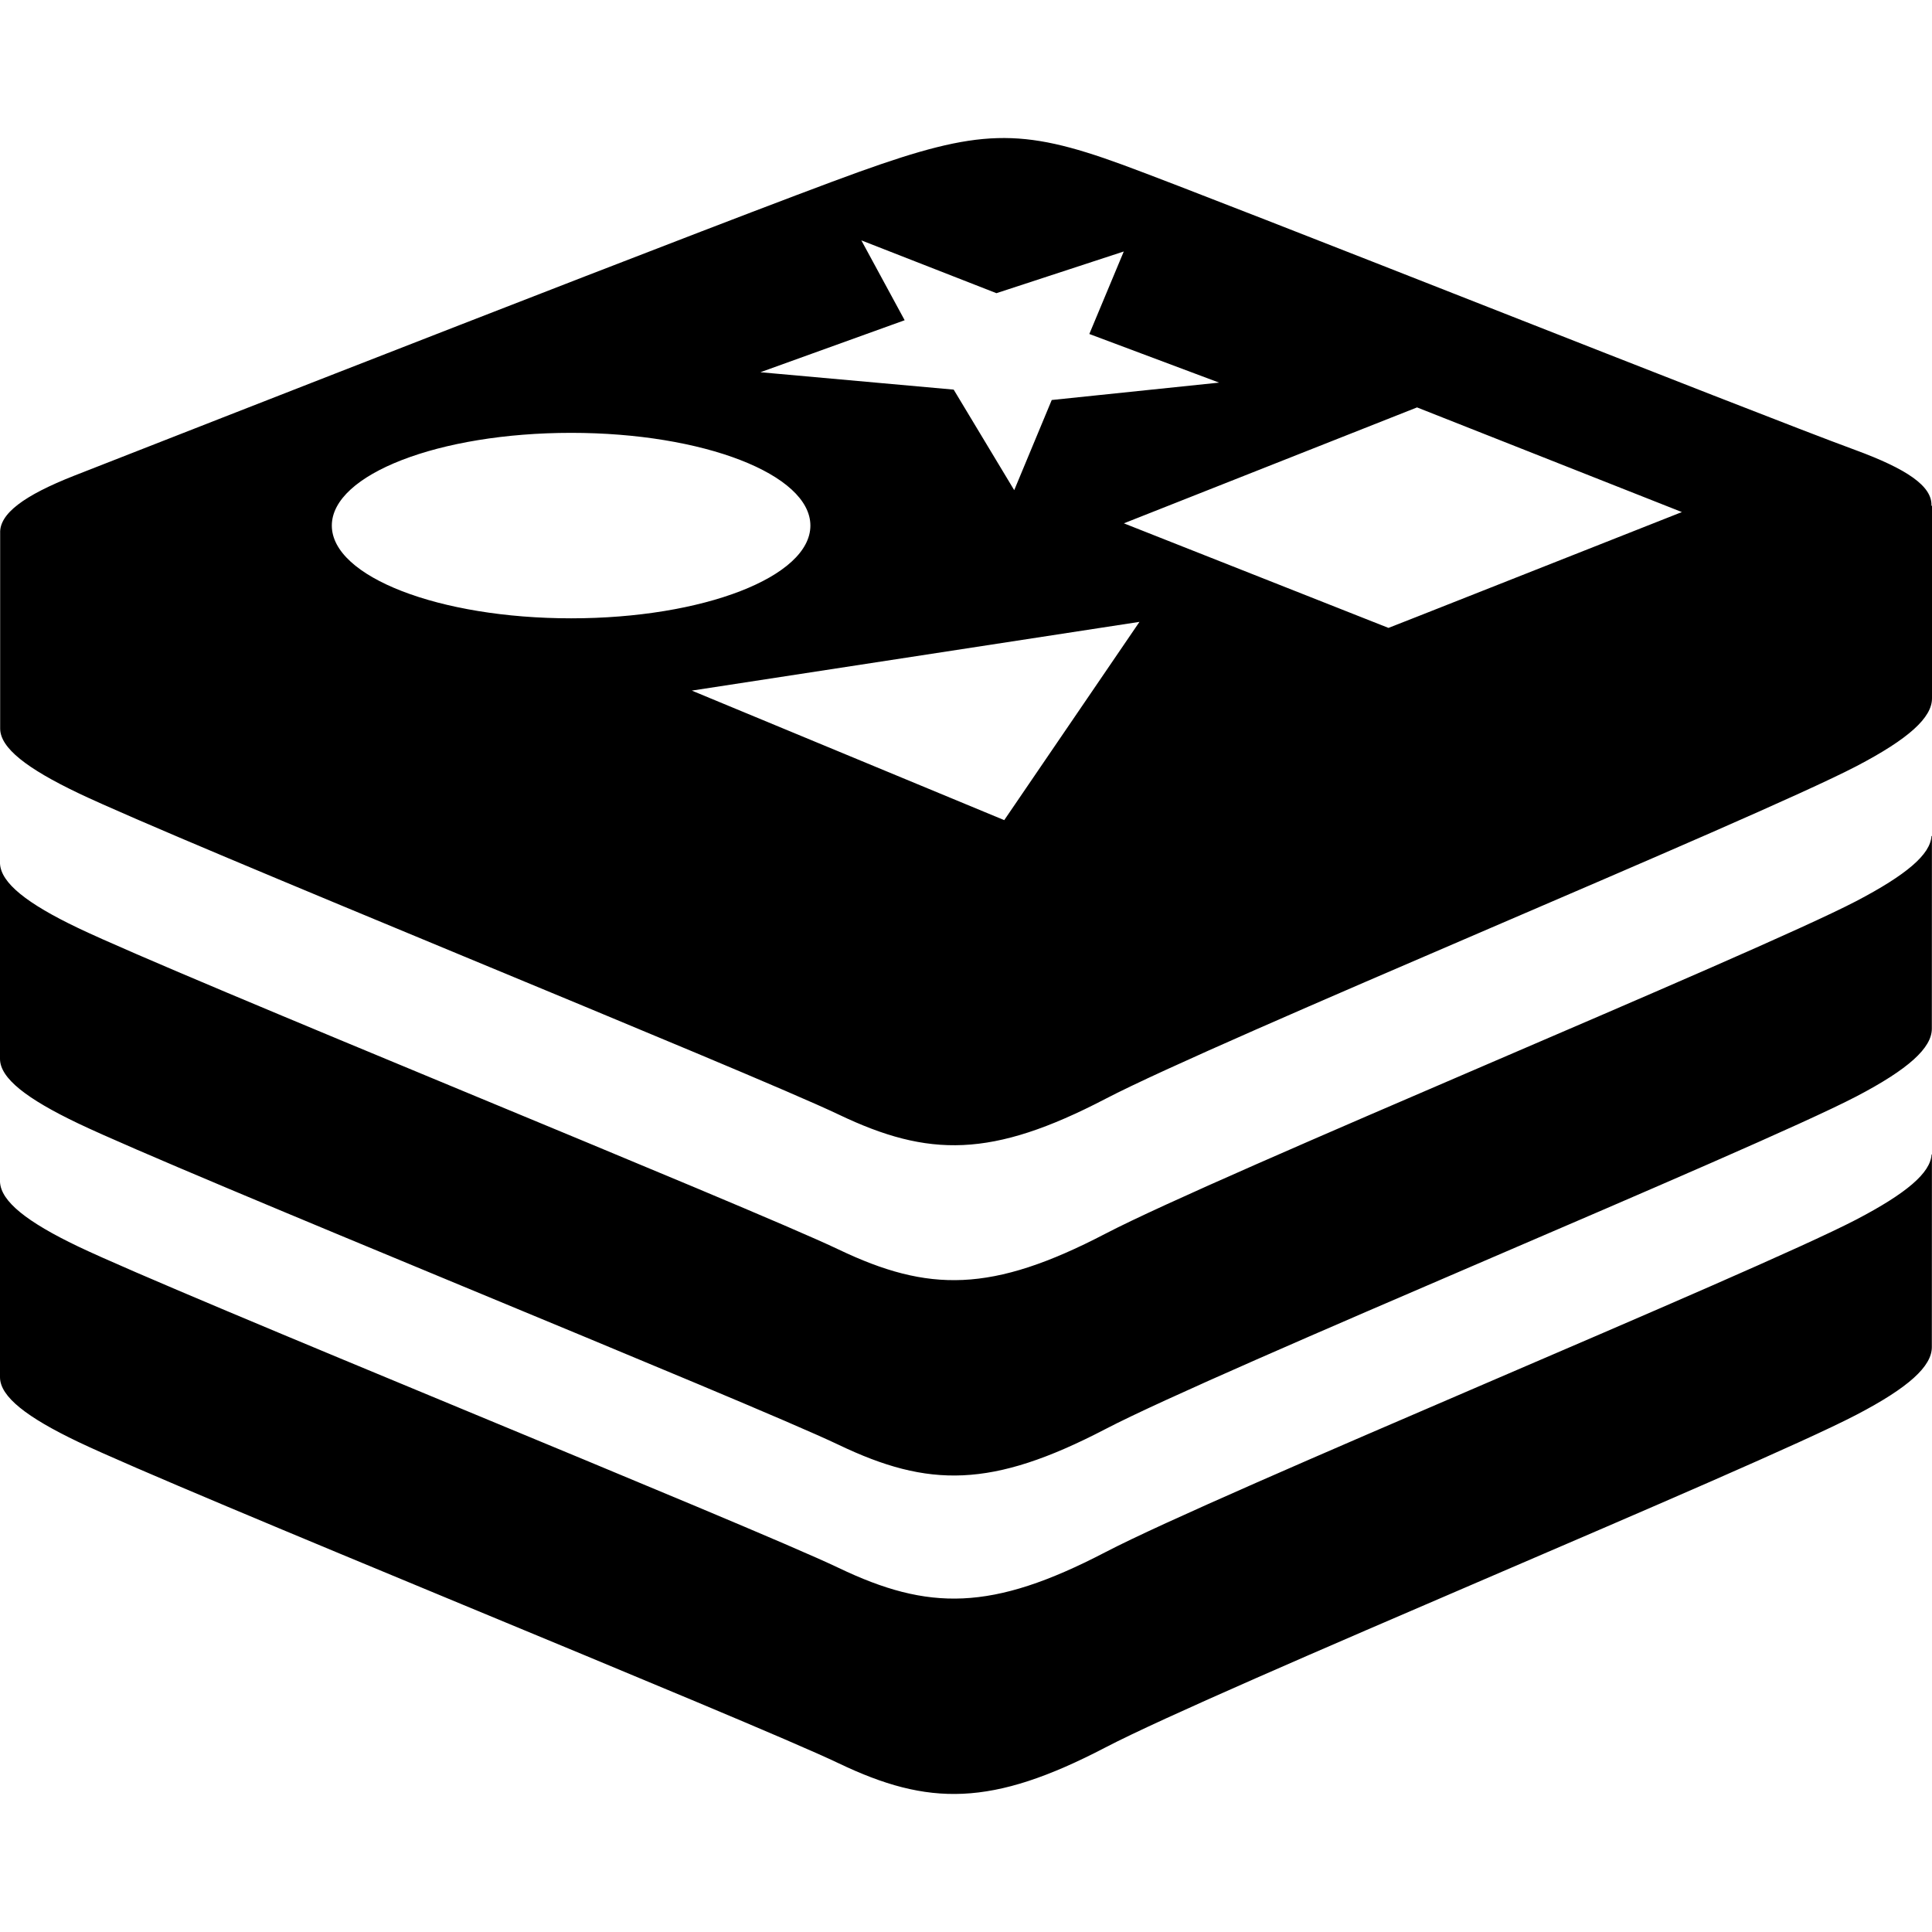
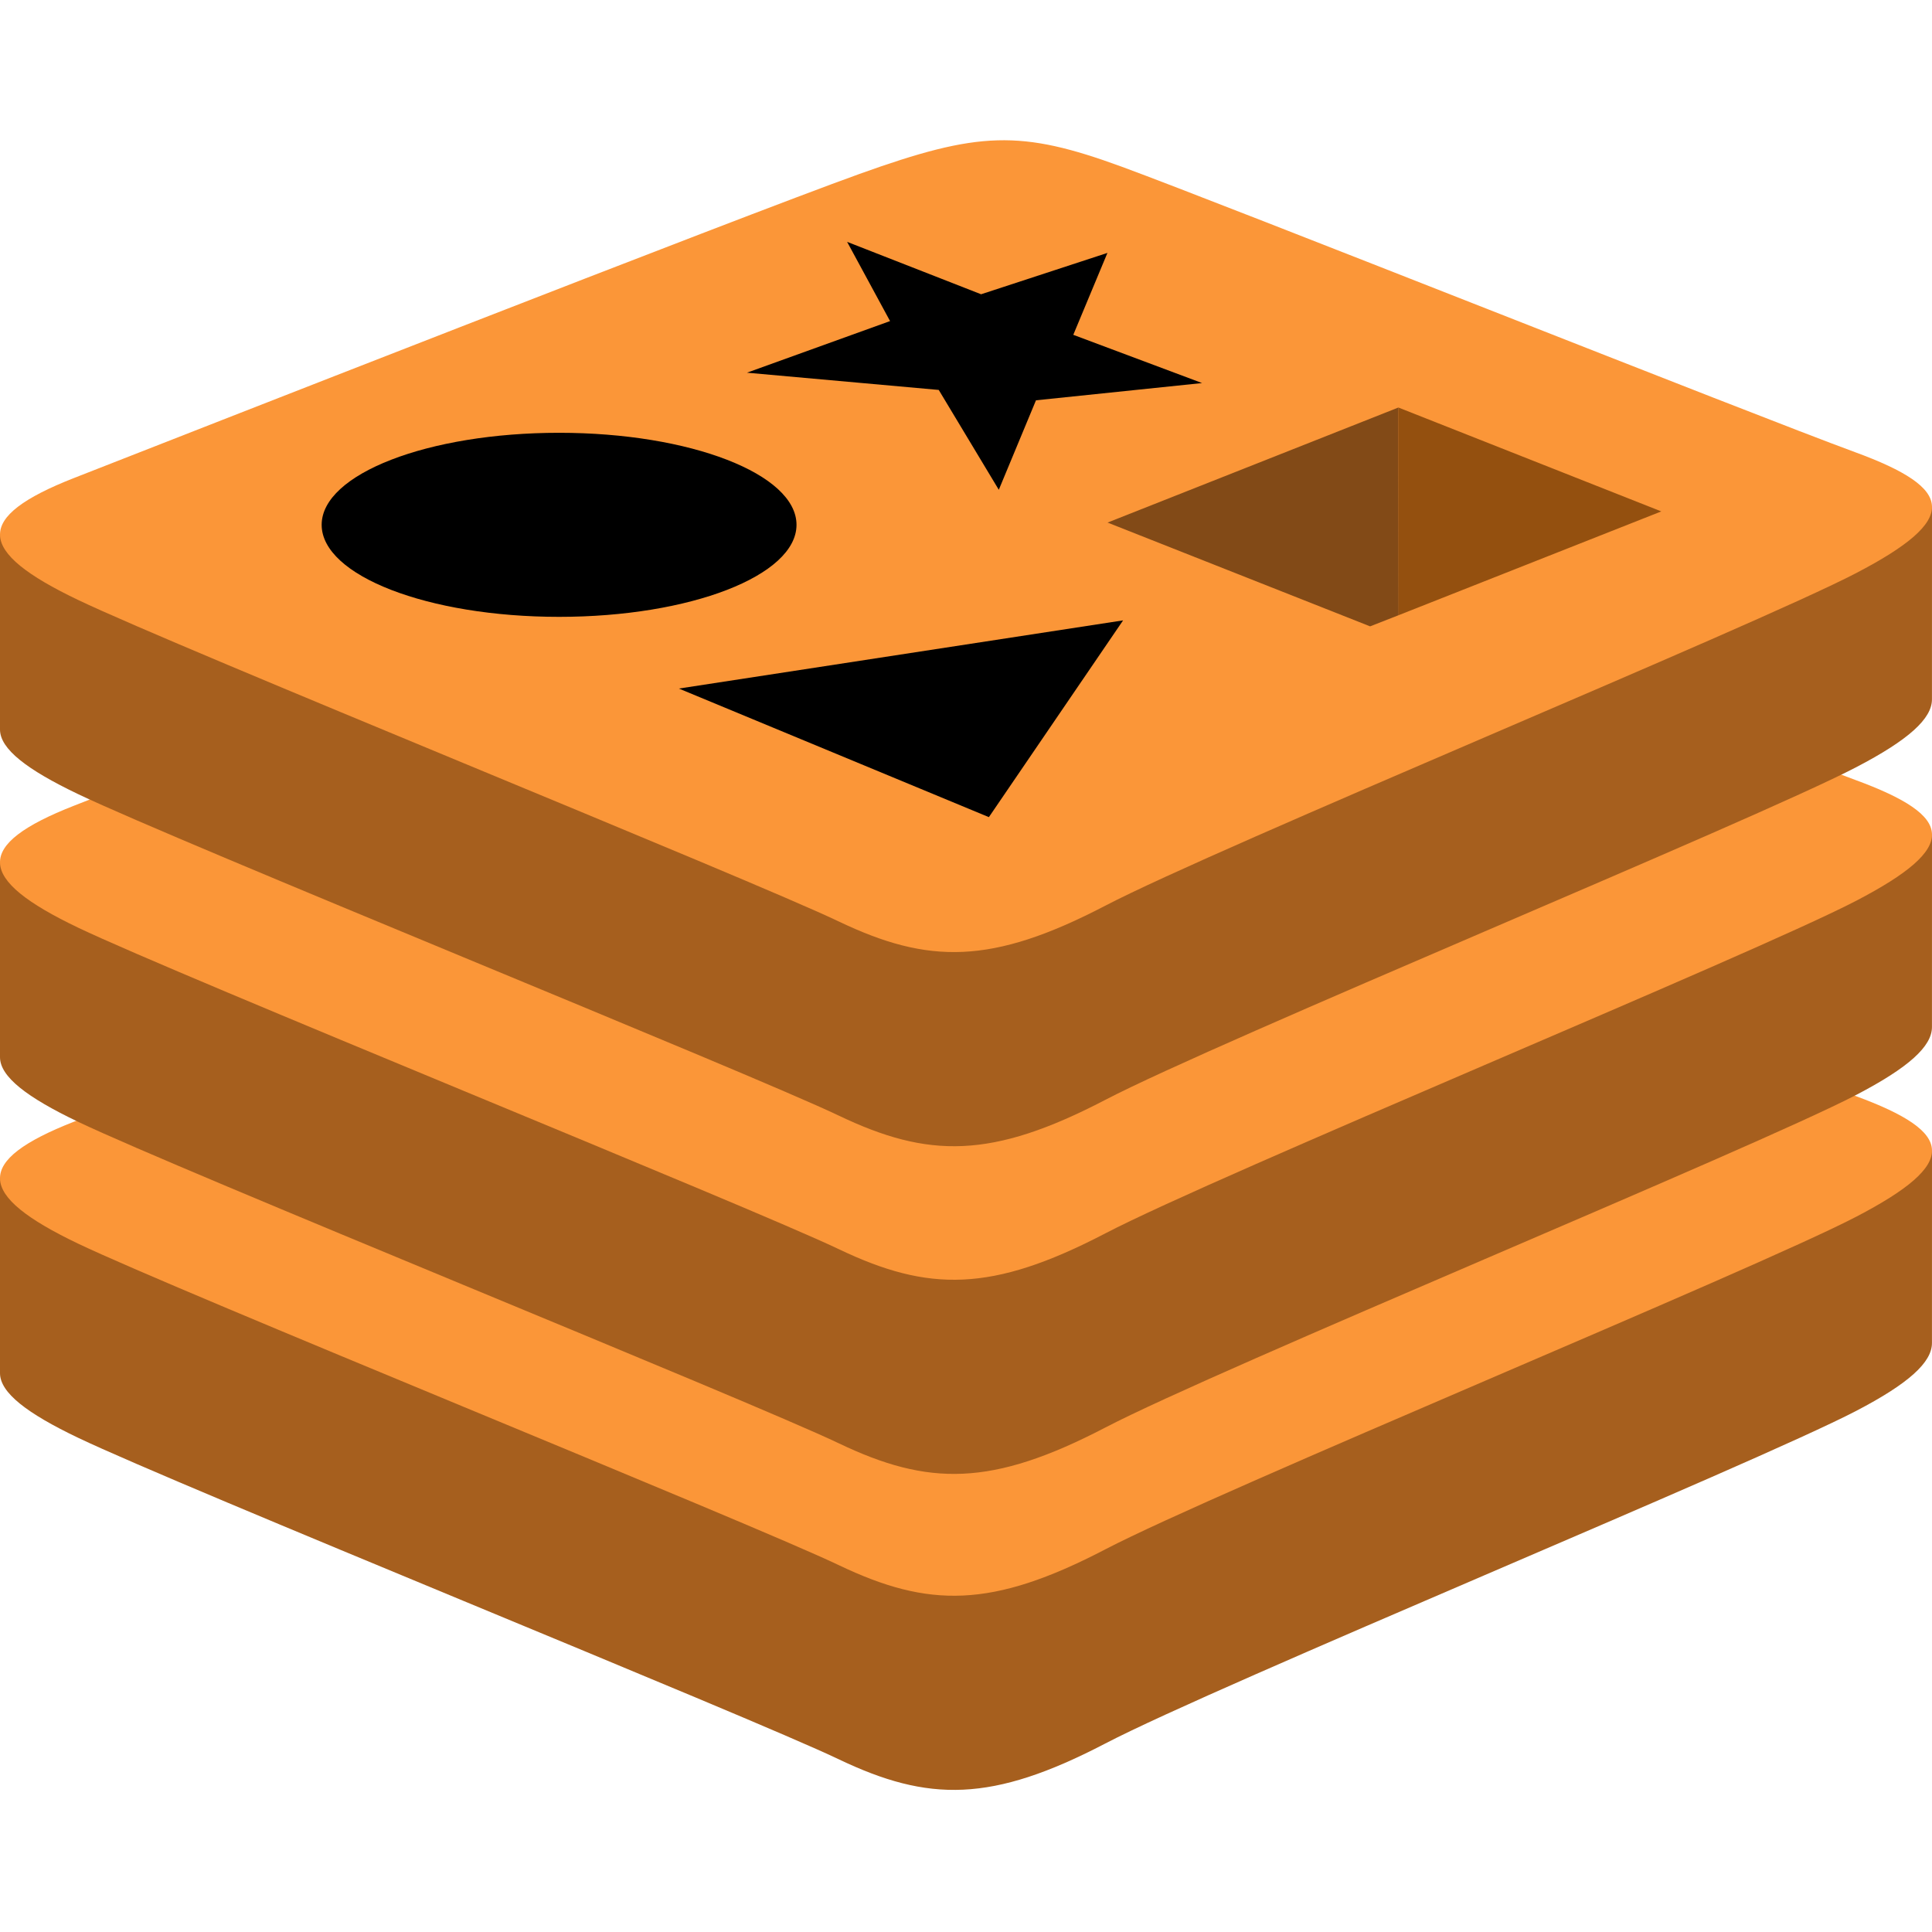
- <svg xmlns="http://www.w3.org/2000/svg" role="img" viewBox="0 0 24 24">
-   <path d="M23.994 14.34c-.01.229-.313.485-.935.81-1.281.667-7.916 3.396-9.328 4.132-1.413.736-2.197.729-3.313.195-1.116-.533-8.176-3.386-9.448-3.993-.635-.304-.959-.56-.97-.802v2.426c0 .242.334.499.97.803 1.272.608 8.333 3.46 9.448 3.993 1.116.534 1.9.541 3.313-.196 1.412-.736 8.047-3.464 9.328-4.132.651-.339.939-.603.939-.842 0-.226.001-2.392.001-2.392-.001-.001-.004-.001-.005-.002zM23.993 10.385c-.011.229-.313.484-.934.809-1.281.667-7.916 3.396-9.328 4.132-1.413.736-2.197.729-3.313.196-1.116-.533-8.176-3.386-9.448-3.994-.635-.303-.959-.56-.97-.801v2.426c0 .242.334.498.97.802 1.272.608 8.332 3.46 9.448 3.993 1.116.534 1.9.541 3.313-.195 1.412-.736 8.047-3.465 9.328-4.132.651-.34.939-.604.939-.843 0-.226.001-2.392.001-2.392-.001-.001-.004 0-.006-.001zM23.993 6.283c.012-.244-.307-.458-.949-.694-1.248-.457-7.843-3.082-9.106-3.545-1.263-.462-1.777-.443-3.261.089-1.484.533-8.506 3.287-9.755 3.776-.625.246-.931.473-.92.715v2.426c0 .242.334.498.97.802 1.272.608 8.332 3.461 9.448 3.994 1.116.533 1.9.54 3.313-.196 1.412-.736 8.047-3.465 9.328-4.132.651-.34.939-.604.939-.843 0-.225.001-2.392.001-2.392h-.008zm-15.399 2.296l5.561-.854-1.68 2.463-3.881-1.609zm12.299-2.218l-3.288 1.299-.357.14-3.287-1.299 3.642-1.44 3.29 1.3zm-9.655-2.383l-.538-.992 1.678.656 1.582-.518-.428 1.025 1.612.604-2.079.216-.466 1.12-.752-1.249-2.401-.216 1.792-.646zm-4.143 1.399c1.642 0 2.972.516 2.972 1.152 0 .636-1.331 1.152-2.972 1.152s-2.973-.517-2.973-1.152c0-.636 1.331-1.152 2.973-1.152z" />
+ <svg xmlns="http://www.w3.org/2000/svg" width="800px" height="800px" viewBox="0 -18 256 256" preserveAspectRatio="xMinYMin meet">
+   <path d="M245.97 168.943c-13.662 7.121-84.434 36.22-99.501 44.075-15.067 7.856-23.437 7.78-35.34 2.09-11.902-5.69-87.216-36.112-100.783-42.597C3.566 169.271 0 166.535 0 163.951v-25.876s98.05-21.345 113.879-27.024c15.828-5.679 21.32-5.884 34.79-.95 13.472 4.936 94.018 19.468 107.331 24.344l-.006 25.51c.002 2.558-3.07 5.364-10.024 8.988" fill="rgb(166, 95, 30)" />
+   <path d="M245.965 143.22c-13.661 7.118-84.431 36.218-99.498 44.072-15.066 7.857-23.436 7.78-35.338 2.09-11.903-5.686-87.214-36.113-100.78-42.594-13.566-6.485-13.85-10.948-.524-16.166 13.326-5.22 88.224-34.605 104.055-40.284 15.828-5.677 21.319-5.884 34.789-.948 13.471 4.934 83.819 32.935 97.13 37.81 13.316 4.881 13.827 8.9.166 16.02" fill="rgb(251,150,56)" />
+   <path d="M245.97 127.074c-13.662 7.122-84.434 36.22-99.501 44.078-15.067 7.853-23.437 7.777-35.34 2.087-11.903-5.687-87.216-36.112-100.783-42.597C3.566 127.402 0 124.67 0 122.085V96.206s98.05-21.344 113.879-27.023c15.828-5.679 21.32-5.885 34.79-.95C162.142 73.168 242.688 87.697 256 92.574l-.006 25.513c.002 2.557-3.07 5.363-10.024 8.987" fill="rgb(166, 95, 30)" />
+   <path d="M245.965 101.351c-13.661 7.12-84.431 36.218-99.498 44.075-15.066 7.854-23.436 7.777-35.338 2.087-11.903-5.686-87.214-36.112-100.78-42.594-13.566-6.483-13.85-10.947-.524-16.167C23.151 83.535 98.05 54.148 113.88 48.47c15.828-5.678 21.319-5.884 34.789-.949 13.471 4.934 83.819 32.933 97.13 37.81 13.316 4.88 13.827 8.9.166 16.02" fill="rgb(251,150,56)" />
+   <path d="M245.97 83.653c-13.662 7.12-84.434 36.22-99.501 44.078-15.067 7.854-23.437 7.777-35.34 2.087-11.903-5.687-87.216-36.113-100.783-42.595C3.566 83.98 0 81.247 0 78.665v-25.88s98.05-21.343 113.879-27.021c15.828-5.68 21.32-5.884 34.79-.95C162.142 29.749 242.688 44.278 256 49.155l-.006 25.512c.002 2.555-3.07 5.361-10.024 8.986" fill="rgb(166, 95, 30)" />
+   <path d="M245.965 57.93c-13.661 7.12-84.431 36.22-99.498 44.074-15.066 7.854-23.436 7.777-35.338 2.09C99.227 98.404 23.915 67.98 10.35 61.497-3.217 55.015-3.5 50.55 9.825 45.331 23.151 40.113 98.05 10.73 113.88 5.05c15.828-5.679 21.319-5.883 34.789-.948 13.471 4.935 83.819 32.934 97.13 37.811 13.316 4.876 13.827 8.897.166 16.017" fill="rgb(251,150,56)" />
+   <path d="M159.283 32.757l-22.01 2.285-4.927 11.856-7.958-13.23-25.415-2.284 18.964-6.839-5.69-10.498 17.755 6.944 16.738-5.48-4.524 10.855 17.067 6.391M131.032 90.275L89.955 73.238l58.86-9.035-17.783 26.072M74.082 39.347c17.375 0 31.46 5.46 31.46 12.194 0 6.736-14.085 12.195-31.46 12.195s-31.46-5.46-31.46-12.195c0-6.734 14.085-12.194 31.46-12.194" fill="#000" />
+   <path d="M185.295 35.998l34.836 13.766-34.806 13.753-.03-27.52" fill="rgb(148, 80,15)" />
+   <path d="M146.755 51.243l38.54-15.245.03 27.519-3.779 1.478-34.791-13.752" fill="rgb(130, 74, 23)" />
</svg>
